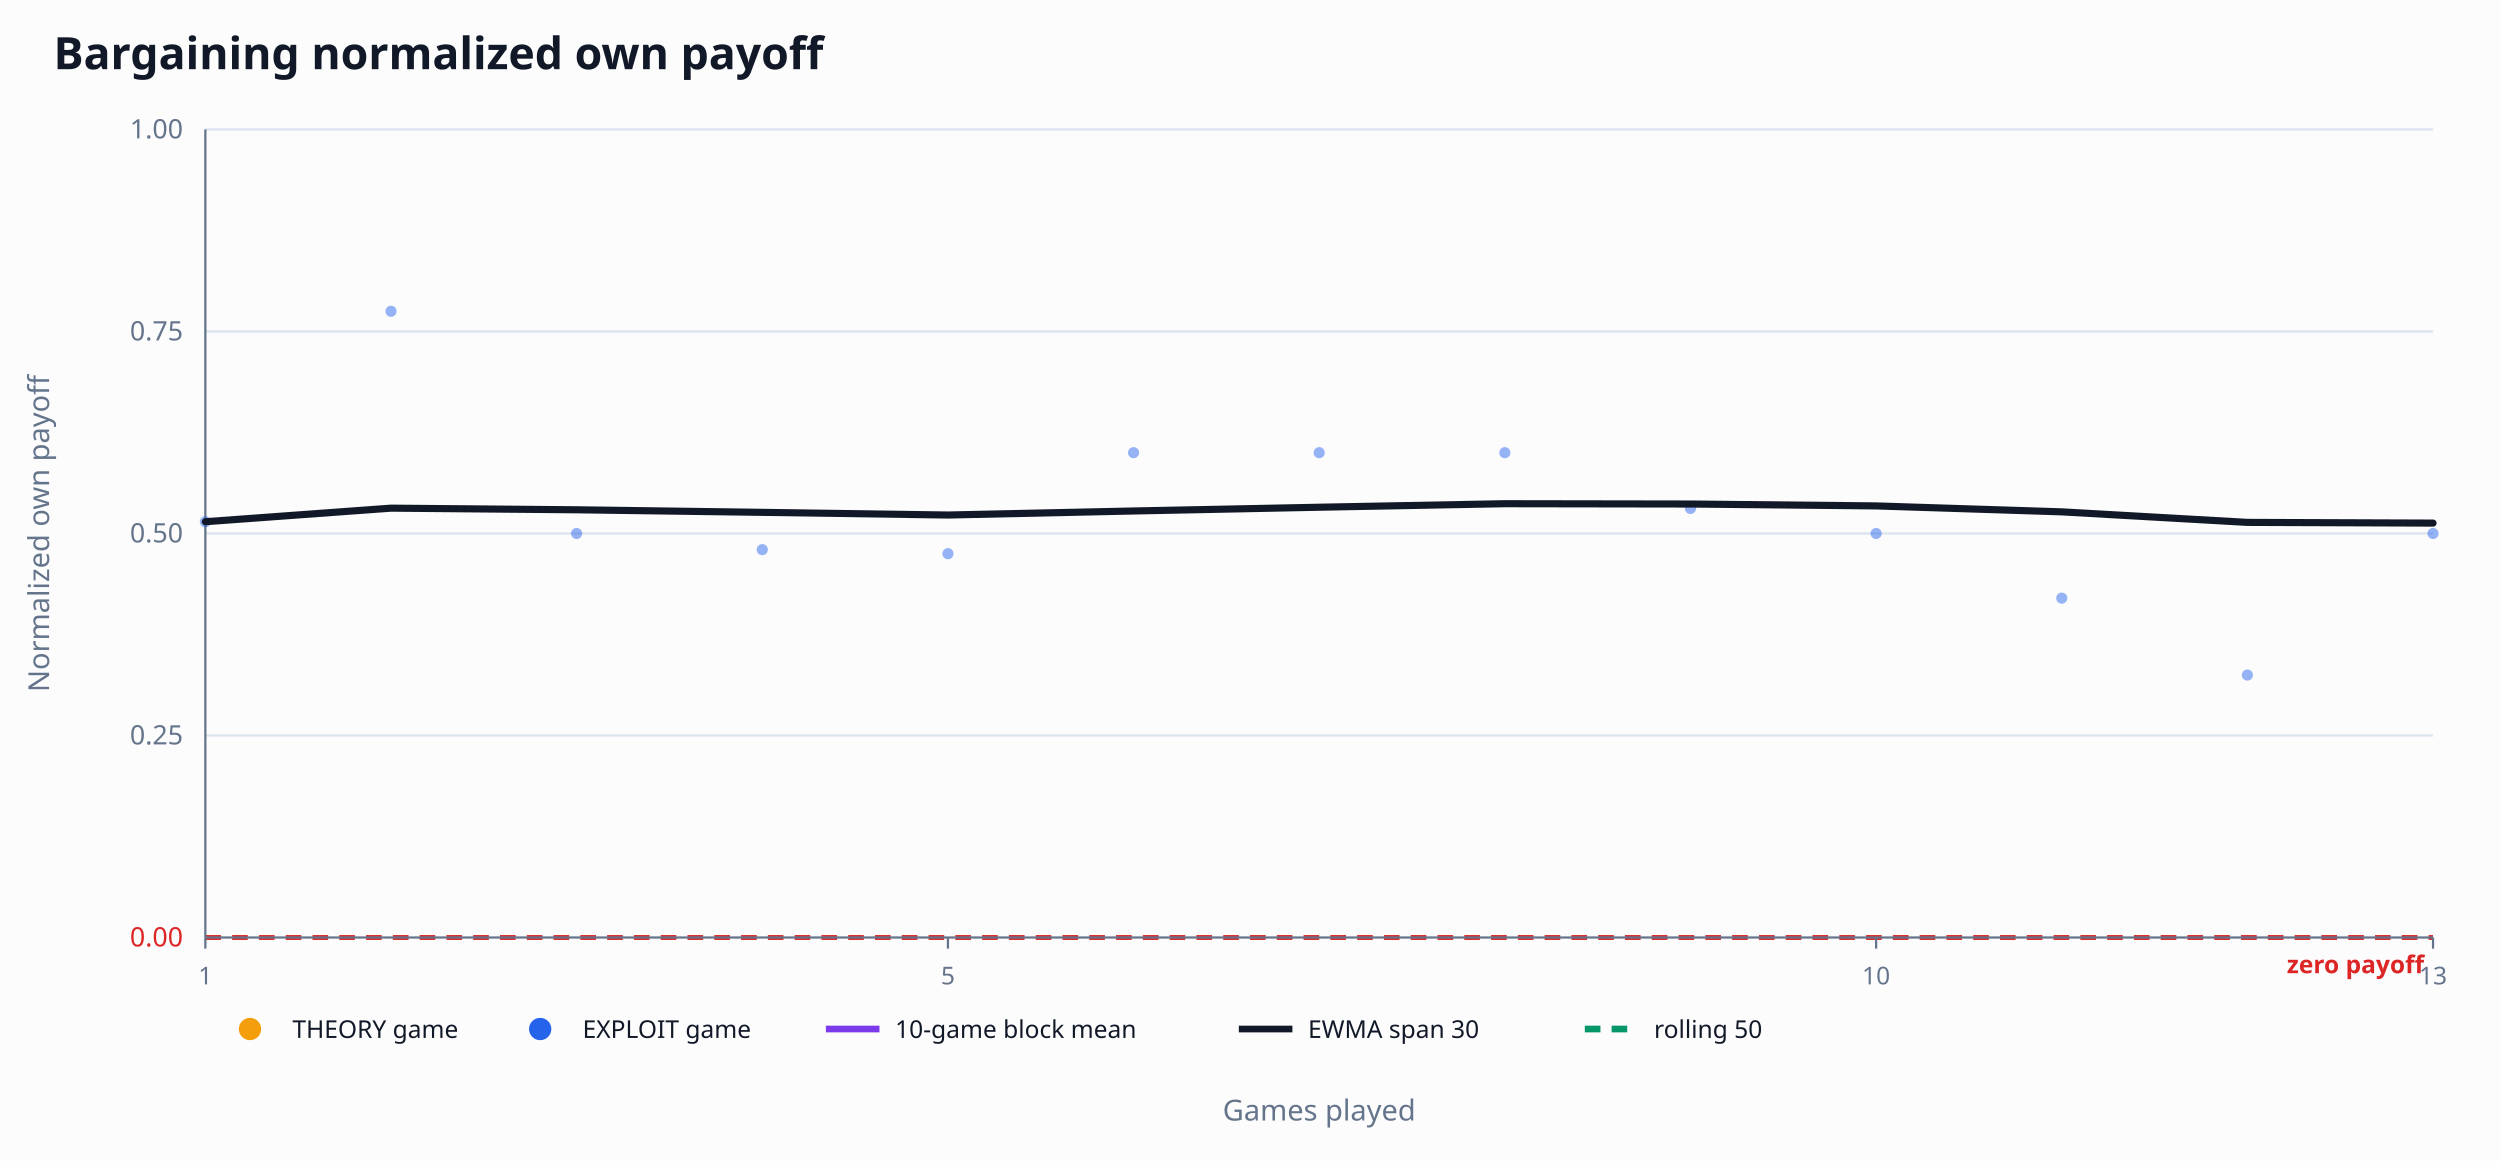
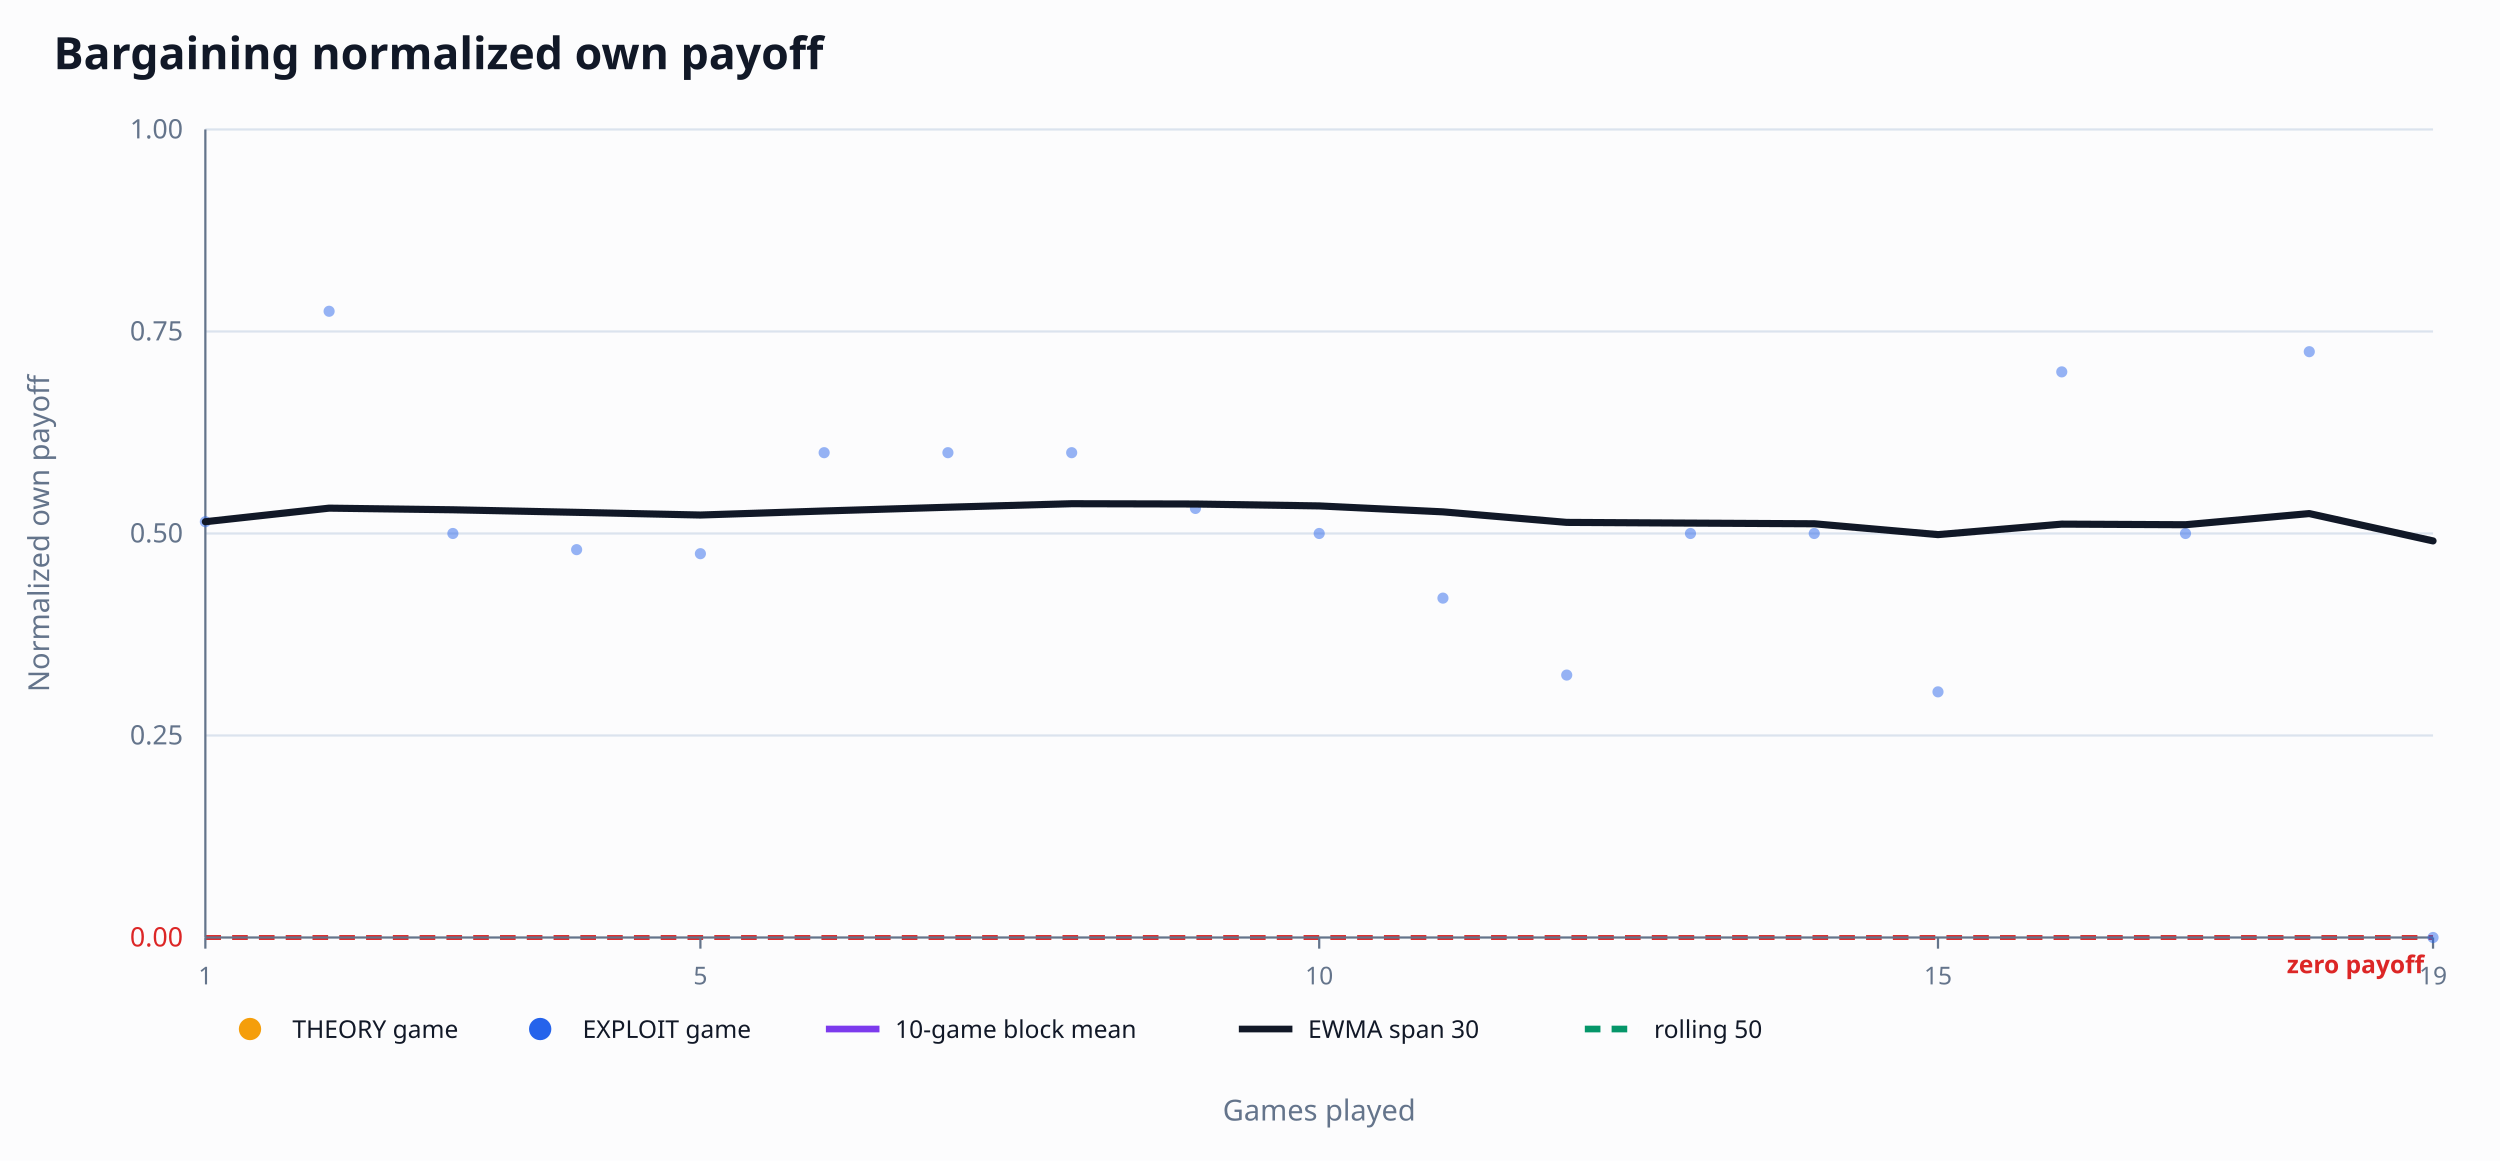
<svg xmlns="http://www.w3.org/2000/svg" width="1120" height="520" viewBox="0 0 1120 520">
  <rect width="100%" height="100%" fill="#fcfcfd" />
  <text x="24" y="31" font-family="system-ui,sans-serif" font-size="20" font-weight="700" fill="#111827">Bargaining normalized own payoff</text>
  <line x1="92" y1="420.00" x2="1090" y2="420.00" stroke="#dc2626" stroke-width="2.2" stroke-dasharray="7,5" />
  <text x="82" y="424.00" text-anchor="end" font-family="system-ui,sans-serif" font-size="12" fill="#dc2626">0.00</text>
  <line x1="92" y1="329.50" x2="1090" y2="329.50" stroke="#dbe3ee" stroke-width="1" />
  <text x="82" y="333.50" text-anchor="end" font-family="system-ui,sans-serif" font-size="12" fill="#64748b">0.25</text>
  <line x1="92" y1="239.00" x2="1090" y2="239.00" stroke="#dbe3ee" stroke-width="1" />
  <text x="82" y="243.00" text-anchor="end" font-family="system-ui,sans-serif" font-size="12" fill="#64748b">0.50</text>
  <line x1="92" y1="148.50" x2="1090" y2="148.50" stroke="#dbe3ee" stroke-width="1" />
  <text x="82" y="152.50" text-anchor="end" font-family="system-ui,sans-serif" font-size="12" fill="#64748b">0.75</text>
  <line x1="92" y1="58.00" x2="1090" y2="58.00" stroke="#dbe3ee" stroke-width="1" />
  <text x="82" y="62.00" text-anchor="end" font-family="system-ui,sans-serif" font-size="12" fill="#64748b">1.00</text>
  <line x1="92.00" y1="420" x2="92.00" y2="425" stroke="#64748b" />
  <text x="92.00" y="441" text-anchor="middle" font-family="system-ui,sans-serif" font-size="11" fill="#64748b">1</text>
-   <line x1="424.67" y1="420" x2="424.67" y2="425" stroke="#64748b" />
-   <text x="424.67" y="441" text-anchor="middle" font-family="system-ui,sans-serif" font-size="11" fill="#64748b">5</text>
-   <line x1="840.50" y1="420" x2="840.50" y2="425" stroke="#64748b" />
-   <text x="840.50" y="441" text-anchor="middle" font-family="system-ui,sans-serif" font-size="11" fill="#64748b">10</text>
+   <line x1="313.78" y1="420" x2="313.78" y2="425" stroke="#64748b" />
+   <text x="313.78" y="441" text-anchor="middle" font-family="system-ui,sans-serif" font-size="11" fill="#64748b">5</text>
+   <line x1="591.00" y1="420" x2="591.00" y2="425" stroke="#64748b" />
+   <text x="591.00" y="441" text-anchor="middle" font-family="system-ui,sans-serif" font-size="11" fill="#64748b">10</text>
+   <line x1="868.22" y1="420" x2="868.22" y2="425" stroke="#64748b" />
+   <text x="868.22" y="441" text-anchor="middle" font-family="system-ui,sans-serif" font-size="11" fill="#64748b">15</text>
  <line x1="1090.00" y1="420" x2="1090.00" y2="425" stroke="#64748b" />
-   <text x="1090.00" y="441" text-anchor="middle" font-family="system-ui,sans-serif" font-size="11" fill="#64748b">13</text>
+   <text x="1090.00" y="441" text-anchor="middle" font-family="system-ui,sans-serif" font-size="11" fill="#64748b">19</text>
  <line x1="92" y1="58" x2="92" y2="420" stroke="#64748b" />
  <line x1="92" y1="420" x2="1090" y2="420" stroke="#64748b" />
  <text x="591.00" y="502" text-anchor="middle" font-family="system-ui,sans-serif" font-size="13" fill="#64748b">Games played</text>
  <text x="22" y="239.00" text-anchor="middle" transform="rotate(-90 22 239.00)" font-family="system-ui,sans-serif" font-size="13" fill="#64748b">Normalized own payoff</text>
  <text x="1086" y="436.00" text-anchor="end" font-family="system-ui,sans-serif" font-size="11" font-weight="700" fill="#dc2626">zero payoff</text>
  <circle cx="92.00" cy="233.73" r="2.5" fill="#2563eb" opacity="0.48" />
-   <circle cx="175.17" cy="139.45" r="2.5" fill="#2563eb" opacity="0.48" />
-   <circle cx="258.33" cy="239.00" r="2.5" fill="#2563eb" opacity="0.48" />
-   <circle cx="341.50" cy="246.24" r="2.5" fill="#2563eb" opacity="0.48" />
-   <circle cx="424.67" cy="248.05" r="2.5" fill="#2563eb" opacity="0.48" />
-   <circle cx="507.83" cy="202.80" r="2.5" fill="#2563eb" opacity="0.48" />
-   <circle cx="591.00" cy="202.80" r="2.5" fill="#2563eb" opacity="0.48" />
-   <circle cx="674.17" cy="202.80" r="2.5" fill="#2563eb" opacity="0.48" />
-   <circle cx="757.33" cy="227.78" r="2.5" fill="#2563eb" opacity="0.48" />
-   <circle cx="840.50" cy="239.00" r="2.5" fill="#2563eb" opacity="0.48" />
-   <circle cx="923.67" cy="267.96" r="2.5" fill="#2563eb" opacity="0.48" />
-   <circle cx="1006.83" cy="302.43" r="2.5" fill="#2563eb" opacity="0.48" />
-   <circle cx="1090.00" cy="239.00" r="2.5" fill="#2563eb" opacity="0.48" />
-   <polyline points="840.50,218.16" fill="none" stroke="#7c3aed" stroke-width="2.2" stroke-linejoin="round" stroke-linecap="round" />
-   <polyline points="92.00,233.73 175.17,227.65 258.33,228.38 341.50,229.53 424.67,230.73 507.83,228.92 591.00,227.24 674.17,225.66 757.33,225.80 840.50,226.65 923.67,229.31 1006.83,234.03 1090.00,234.35" fill="none" stroke="#111827" stroke-width="3.2" stroke-linejoin="round" stroke-linecap="round" />
+   <circle cx="147.44" cy="139.45" r="2.5" fill="#2563eb" opacity="0.48" />
+   <circle cx="202.89" cy="239.00" r="2.5" fill="#2563eb" opacity="0.48" />
+   <circle cx="258.33" cy="246.24" r="2.5" fill="#2563eb" opacity="0.48" />
+   <circle cx="313.78" cy="248.05" r="2.5" fill="#2563eb" opacity="0.48" />
+   <circle cx="369.22" cy="202.80" r="2.5" fill="#2563eb" opacity="0.48" />
+   <circle cx="424.67" cy="202.80" r="2.5" fill="#2563eb" opacity="0.48" />
+   <circle cx="480.11" cy="202.80" r="2.5" fill="#2563eb" opacity="0.48" />
+   <circle cx="535.56" cy="227.78" r="2.5" fill="#2563eb" opacity="0.48" />
+   <circle cx="591.00" cy="239.00" r="2.5" fill="#2563eb" opacity="0.48" />
+   <circle cx="646.44" cy="267.96" r="2.5" fill="#2563eb" opacity="0.48" />
+   <circle cx="701.89" cy="302.43" r="2.5" fill="#2563eb" opacity="0.48" />
+   <circle cx="757.33" cy="239.00" r="2.5" fill="#2563eb" opacity="0.48" />
+   <circle cx="812.78" cy="239.00" r="2.5" fill="#2563eb" opacity="0.48" />
+   <circle cx="868.22" cy="309.95" r="2.5" fill="#2563eb" opacity="0.48" />
+   <circle cx="923.67" cy="166.60" r="2.5" fill="#2563eb" opacity="0.48" />
+   <circle cx="979.11" cy="239.00" r="2.5" fill="#2563eb" opacity="0.48" />
+   <circle cx="1034.56" cy="157.55" r="2.5" fill="#2563eb" opacity="0.48" />
+   <circle cx="1090.00" cy="420.00" r="2.5" fill="#2563eb" opacity="0.48" />
+   <polyline points="591.00,218.16" fill="none" stroke="#7c3aed" stroke-width="2.2" stroke-linejoin="round" stroke-linecap="round" />
+   <polyline points="92.00,233.73 147.44,227.65 202.89,228.38 258.33,229.53 313.78,230.73 369.22,228.92 424.67,227.24 480.11,225.66 535.56,225.80 591.00,226.65 646.44,229.31 701.89,234.03 757.33,234.35 812.78,234.65 868.22,239.51 923.67,234.81 979.11,235.08 1034.56,230.08 1090.00,242.33" fill="none" stroke="#111827" stroke-width="3.2" stroke-linejoin="round" stroke-linecap="round" />
  <circle cx="112" cy="461" r="5" fill="#f59e0b" />
  <text x="131" y="465" font-family="system-ui,sans-serif" font-size="11" fill="#111827">THEORY game</text>
  <circle cx="242" cy="461" r="5" fill="#2563eb" />
  <text x="261" y="465" font-family="system-ui,sans-serif" font-size="11" fill="#111827">EXPLOIT game</text>
  <line x1="370" y1="461" x2="394" y2="461" stroke="#7c3aed" stroke-width="3" />
  <text x="401" y="465" font-family="system-ui,sans-serif" font-size="11" fill="#111827">10-game block mean</text>
  <line x1="555" y1="461" x2="579" y2="461" stroke="#111827" stroke-width="3" />
  <text x="586" y="465" font-family="system-ui,sans-serif" font-size="11" fill="#111827">EWMA span 30</text>
  <line x1="710" y1="461" x2="734" y2="461" stroke="#059669" stroke-width="3" stroke-dasharray="7,5" />
  <text x="741" y="465" font-family="system-ui,sans-serif" font-size="11" fill="#111827">rolling 50</text>
</svg>
